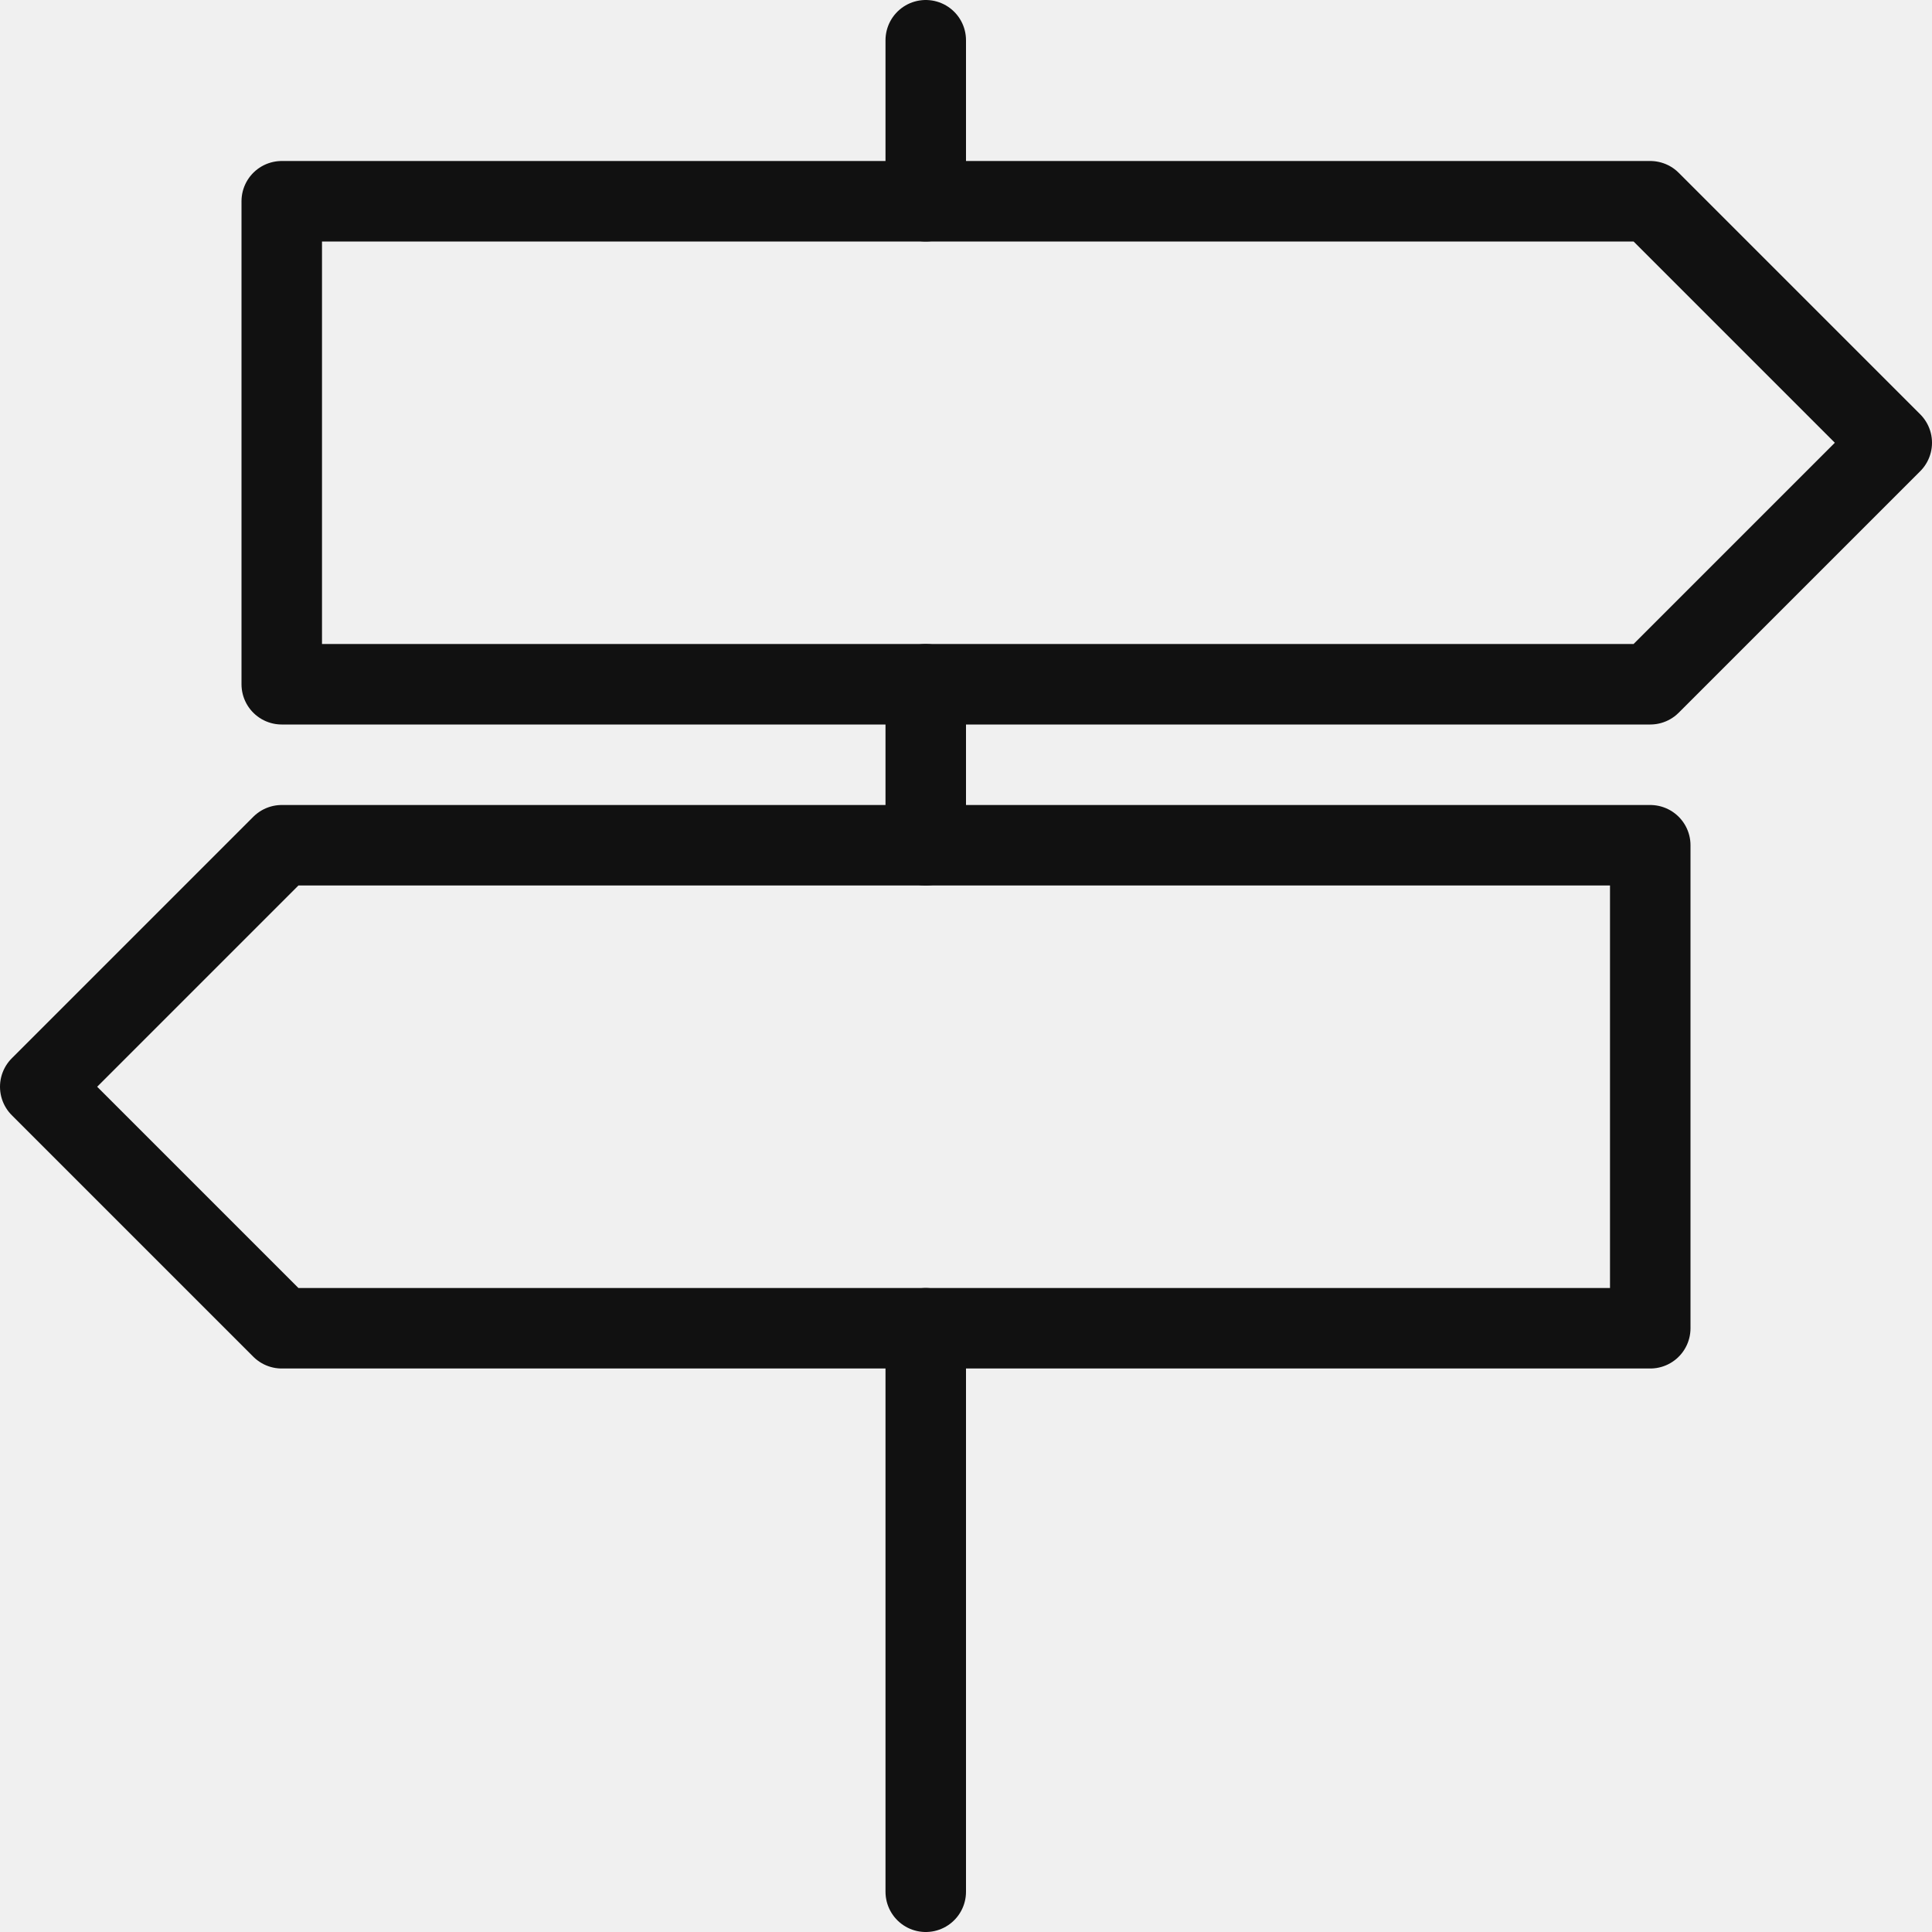
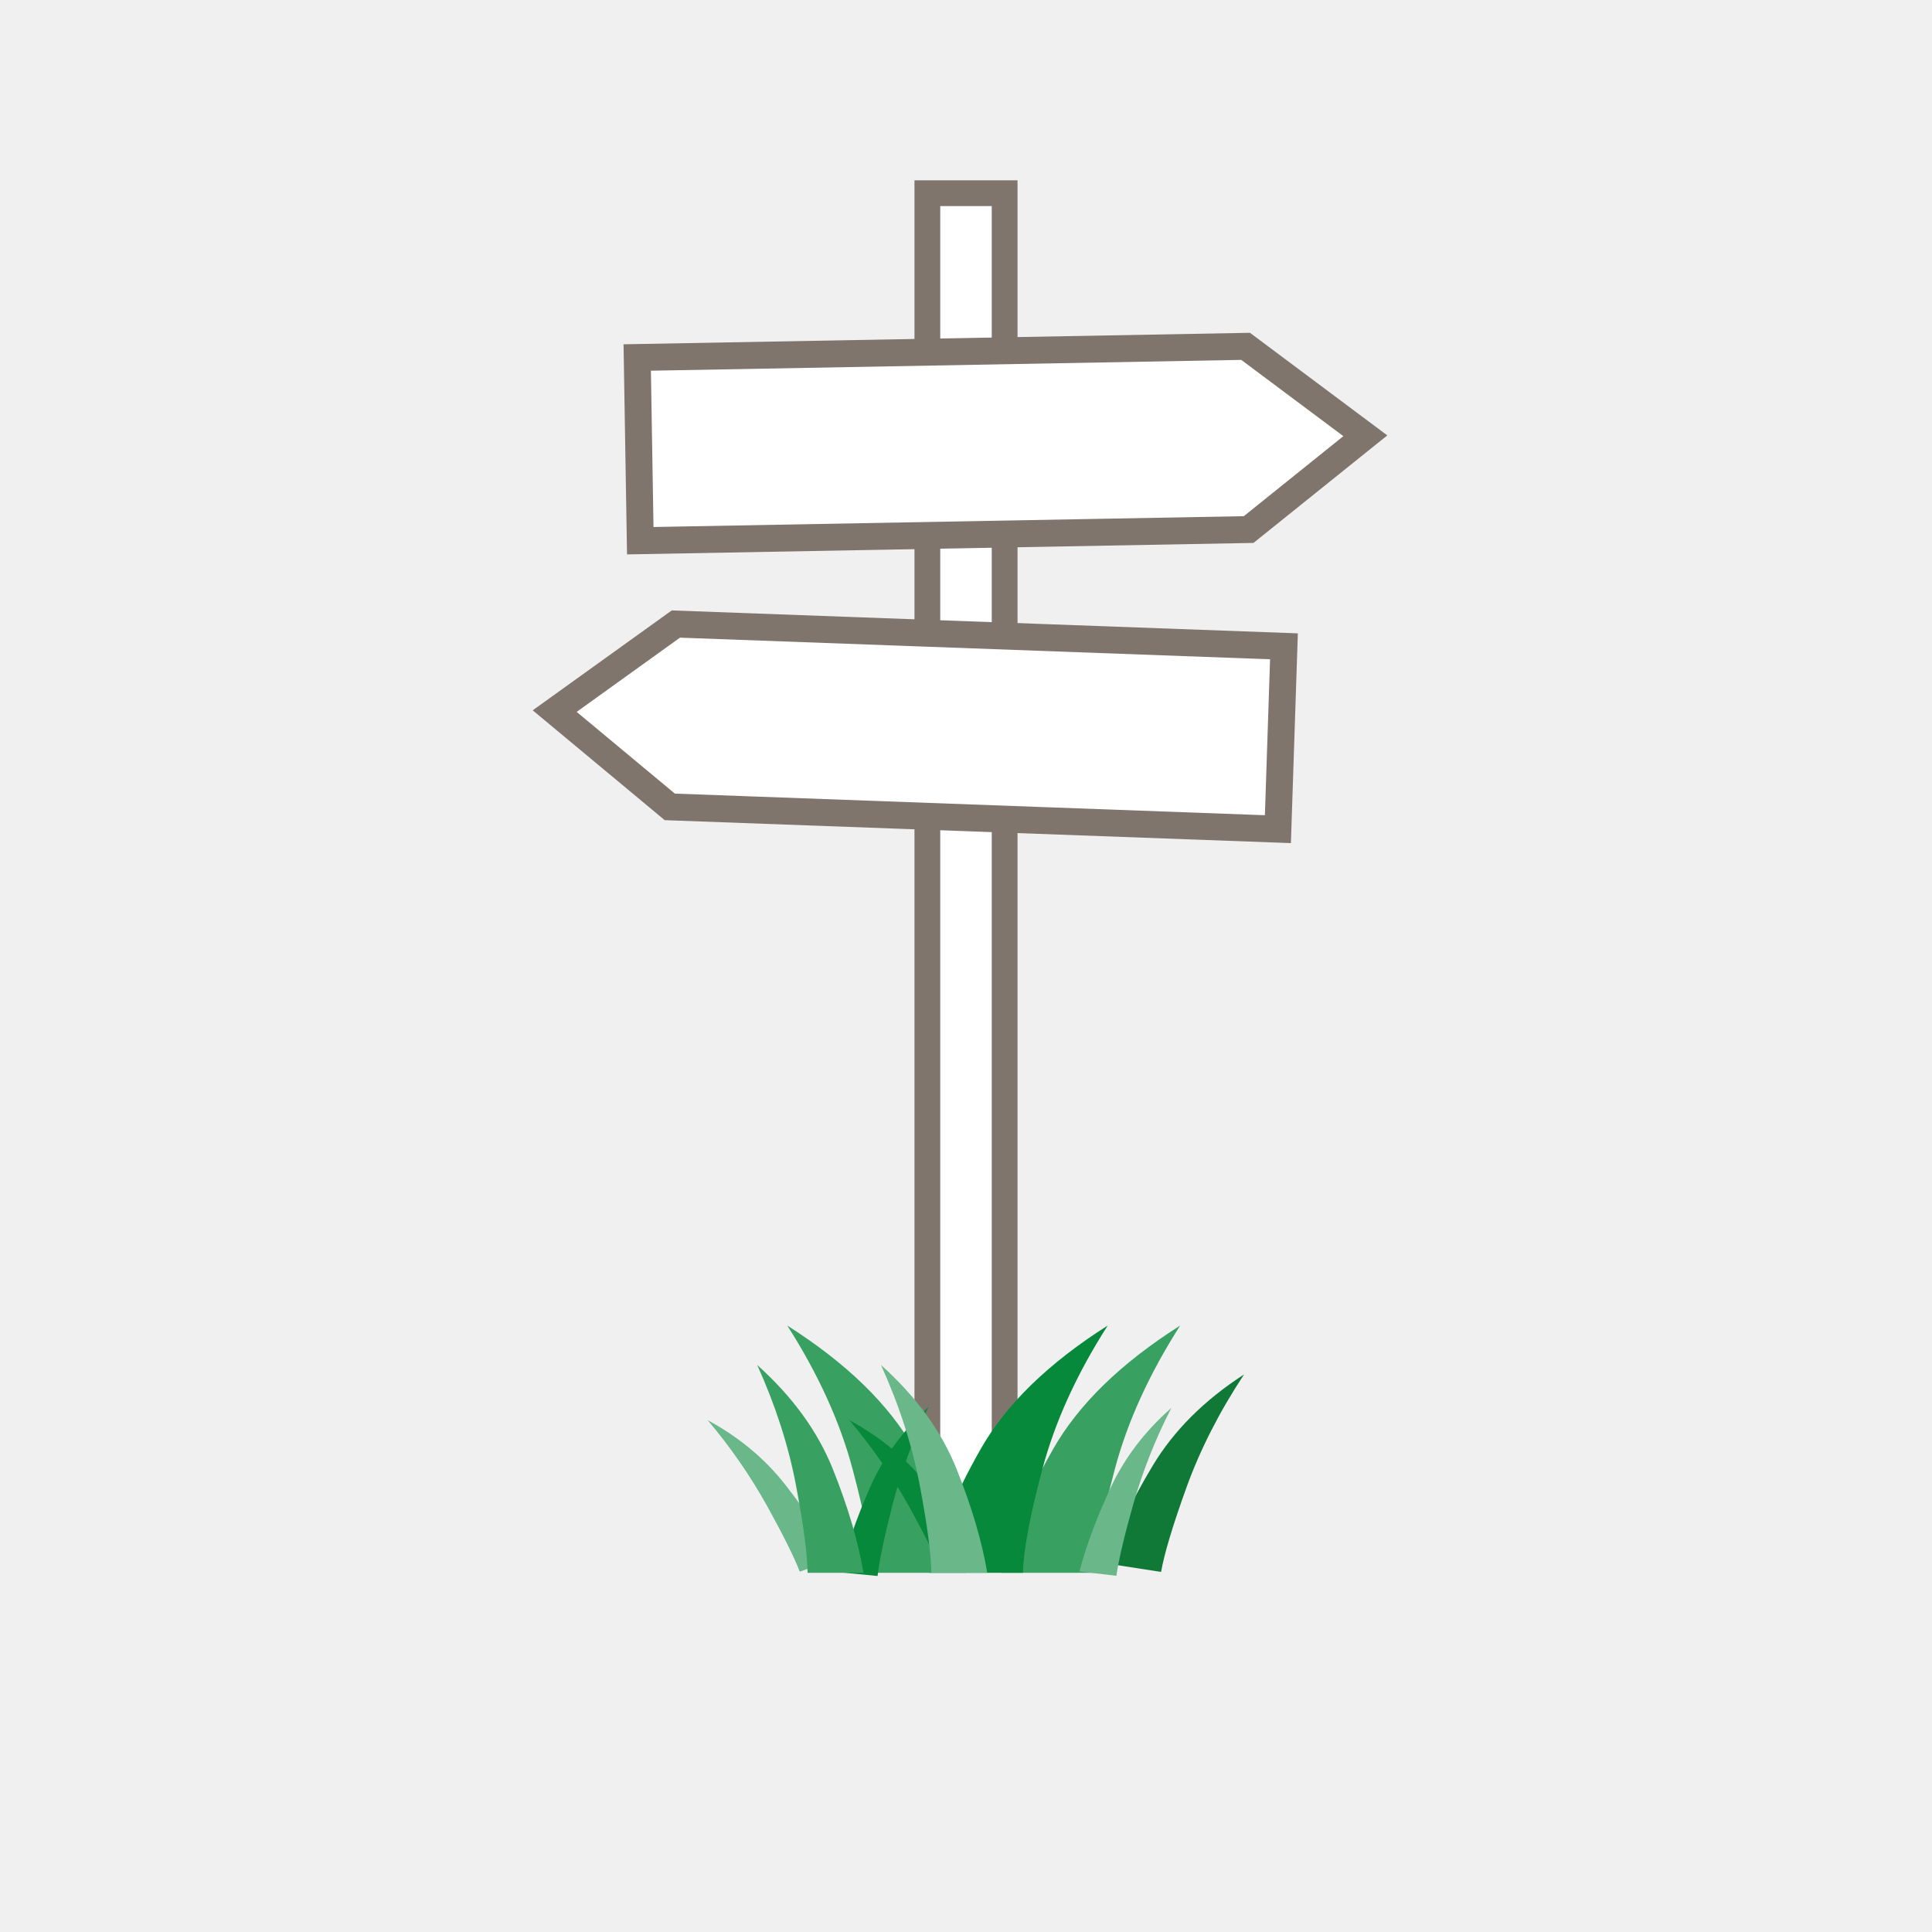
- <svg xmlns="http://www.w3.org/2000/svg" width="24" height="24" viewBox="0 0 24 24">
-   <g class="nc-icon-wrapper" fill="#111111">
-     <g stroke="#111111" stroke-linecap="round" stroke-linejoin="round" stroke-miterlimit="10" fill="none">
-       <path d="M11.5 16.5v7m0-23v2m0 6v2" />
-       <path d="M20.5 8.5h-17v-6h17l3 3zm-17 8h17v-6h-17l-3 3z" />
+ <svg xmlns="http://www.w3.org/2000/svg" width="48" height="48" viewBox="0 -10 48 75">
+   <g fill="none" fill-rule="evenodd">
+     <path fill="#FFF" stroke="#7F756C" d="M22.5-2.5h3v53h-3z" />
+     <g fill="#FFF" stroke="#7F756C" stroke-width="1.045">
+       <path d="M11.237 3.878l23.618-.433 4.647 3.472-4.53 3.64-23.617.433zM36.343 15.09l-23.606-.865-4.704 3.38 4.468 3.718 23.607.865z" />
    </g>
+     <path fill="#38A161" d="M32.313 41.459c-1.201 1.881-2.046 3.736-2.533 5.563-.487 1.828-.739 3.172-.755 4.034h-3.65c.347-1.458 1.015-3.057 2.004-4.798.99-1.74 2.634-3.34 4.934-4.8z" />
+     <path fill="#117938" d="M34.795 43.354c-.959 1.453-1.704 2.916-2.236 4.388-.532 1.473-.86 2.567-.986 3.28l-2.143-.332c.4-1.178 1.007-2.445 1.822-3.8.815-1.355 1.996-2.534 3.543-3.536z" />
+     <path fill="#6AB889" d="M31.971 44.657a20.52 20.52 0 0 0-1.482 3.748c-.351 1.248-.568 2.17-.65 2.768l-1.435-.172c.264-.997.666-2.077 1.207-3.24.541-1.164 1.328-2.198 2.36-3.104z" />
+     <path fill="#06893A" d="M29.5 41.459c-1.202 1.881-2.046 3.736-2.533 5.563-.487 1.828-.74 3.172-.755 4.034h-3.65c.347-1.458 1.015-3.057 2.004-4.798.989-1.74 2.633-3.34 4.934-4.8z" />
+     <path fill="#38A161" d="M17.062 41.459c1.201 1.881 2.046 3.736 2.533 5.563.487 1.828.739 3.172.755 4.034H24c-.347-1.458-1.015-3.057-2.004-4.798-.99-1.74-2.634-3.34-4.934-4.8z" />
+     <path fill="#6AB889" d="M13.97 45.13a20.779 20.779 0 0 1 2.306 3.327c.63 1.138 1.053 1.99 1.27 2.554l1.36-.484c-.487-.913-1.128-1.877-1.923-2.892-.794-1.014-1.799-1.849-3.013-2.505z" />
+     <path fill="#06893A" d="M22.547 44.618a20.498 20.498 0 0 0-1.395 3.78c-.322 1.255-.517 2.183-.585 2.782l-1.44-.14c.242-1.003.619-2.092 1.133-3.267.513-1.175 1.276-2.226 2.287-3.155z" />
+     <path fill="#38A161" d="M15.895 42.989c.714 1.581 1.216 3.14 1.506 4.676.29 1.536.44 2.666.449 3.39h2.17c-.207-1.225-.604-2.569-1.192-4.032s-1.565-2.807-2.933-4.034z" />
+     <path fill="#06893A" d="M19.47 45.13a20.779 20.779 0 0 1 2.306 3.327c.63 1.138 1.053 1.99 1.27 2.554l1.36-.484c-.487-.913-1.128-1.877-1.923-2.892-.794-1.014-1.799-1.849-3.013-2.505z" />
+     <path fill="#6AB889" d="M20.7 42.989c.715 1.581 1.217 3.14 1.506 4.676.29 1.536.44 2.666.449 3.39h2.17c-.207-1.225-.604-2.569-1.192-4.032-.587-1.463-1.565-2.807-2.933-4.034z" />
  </g>
</svg>
